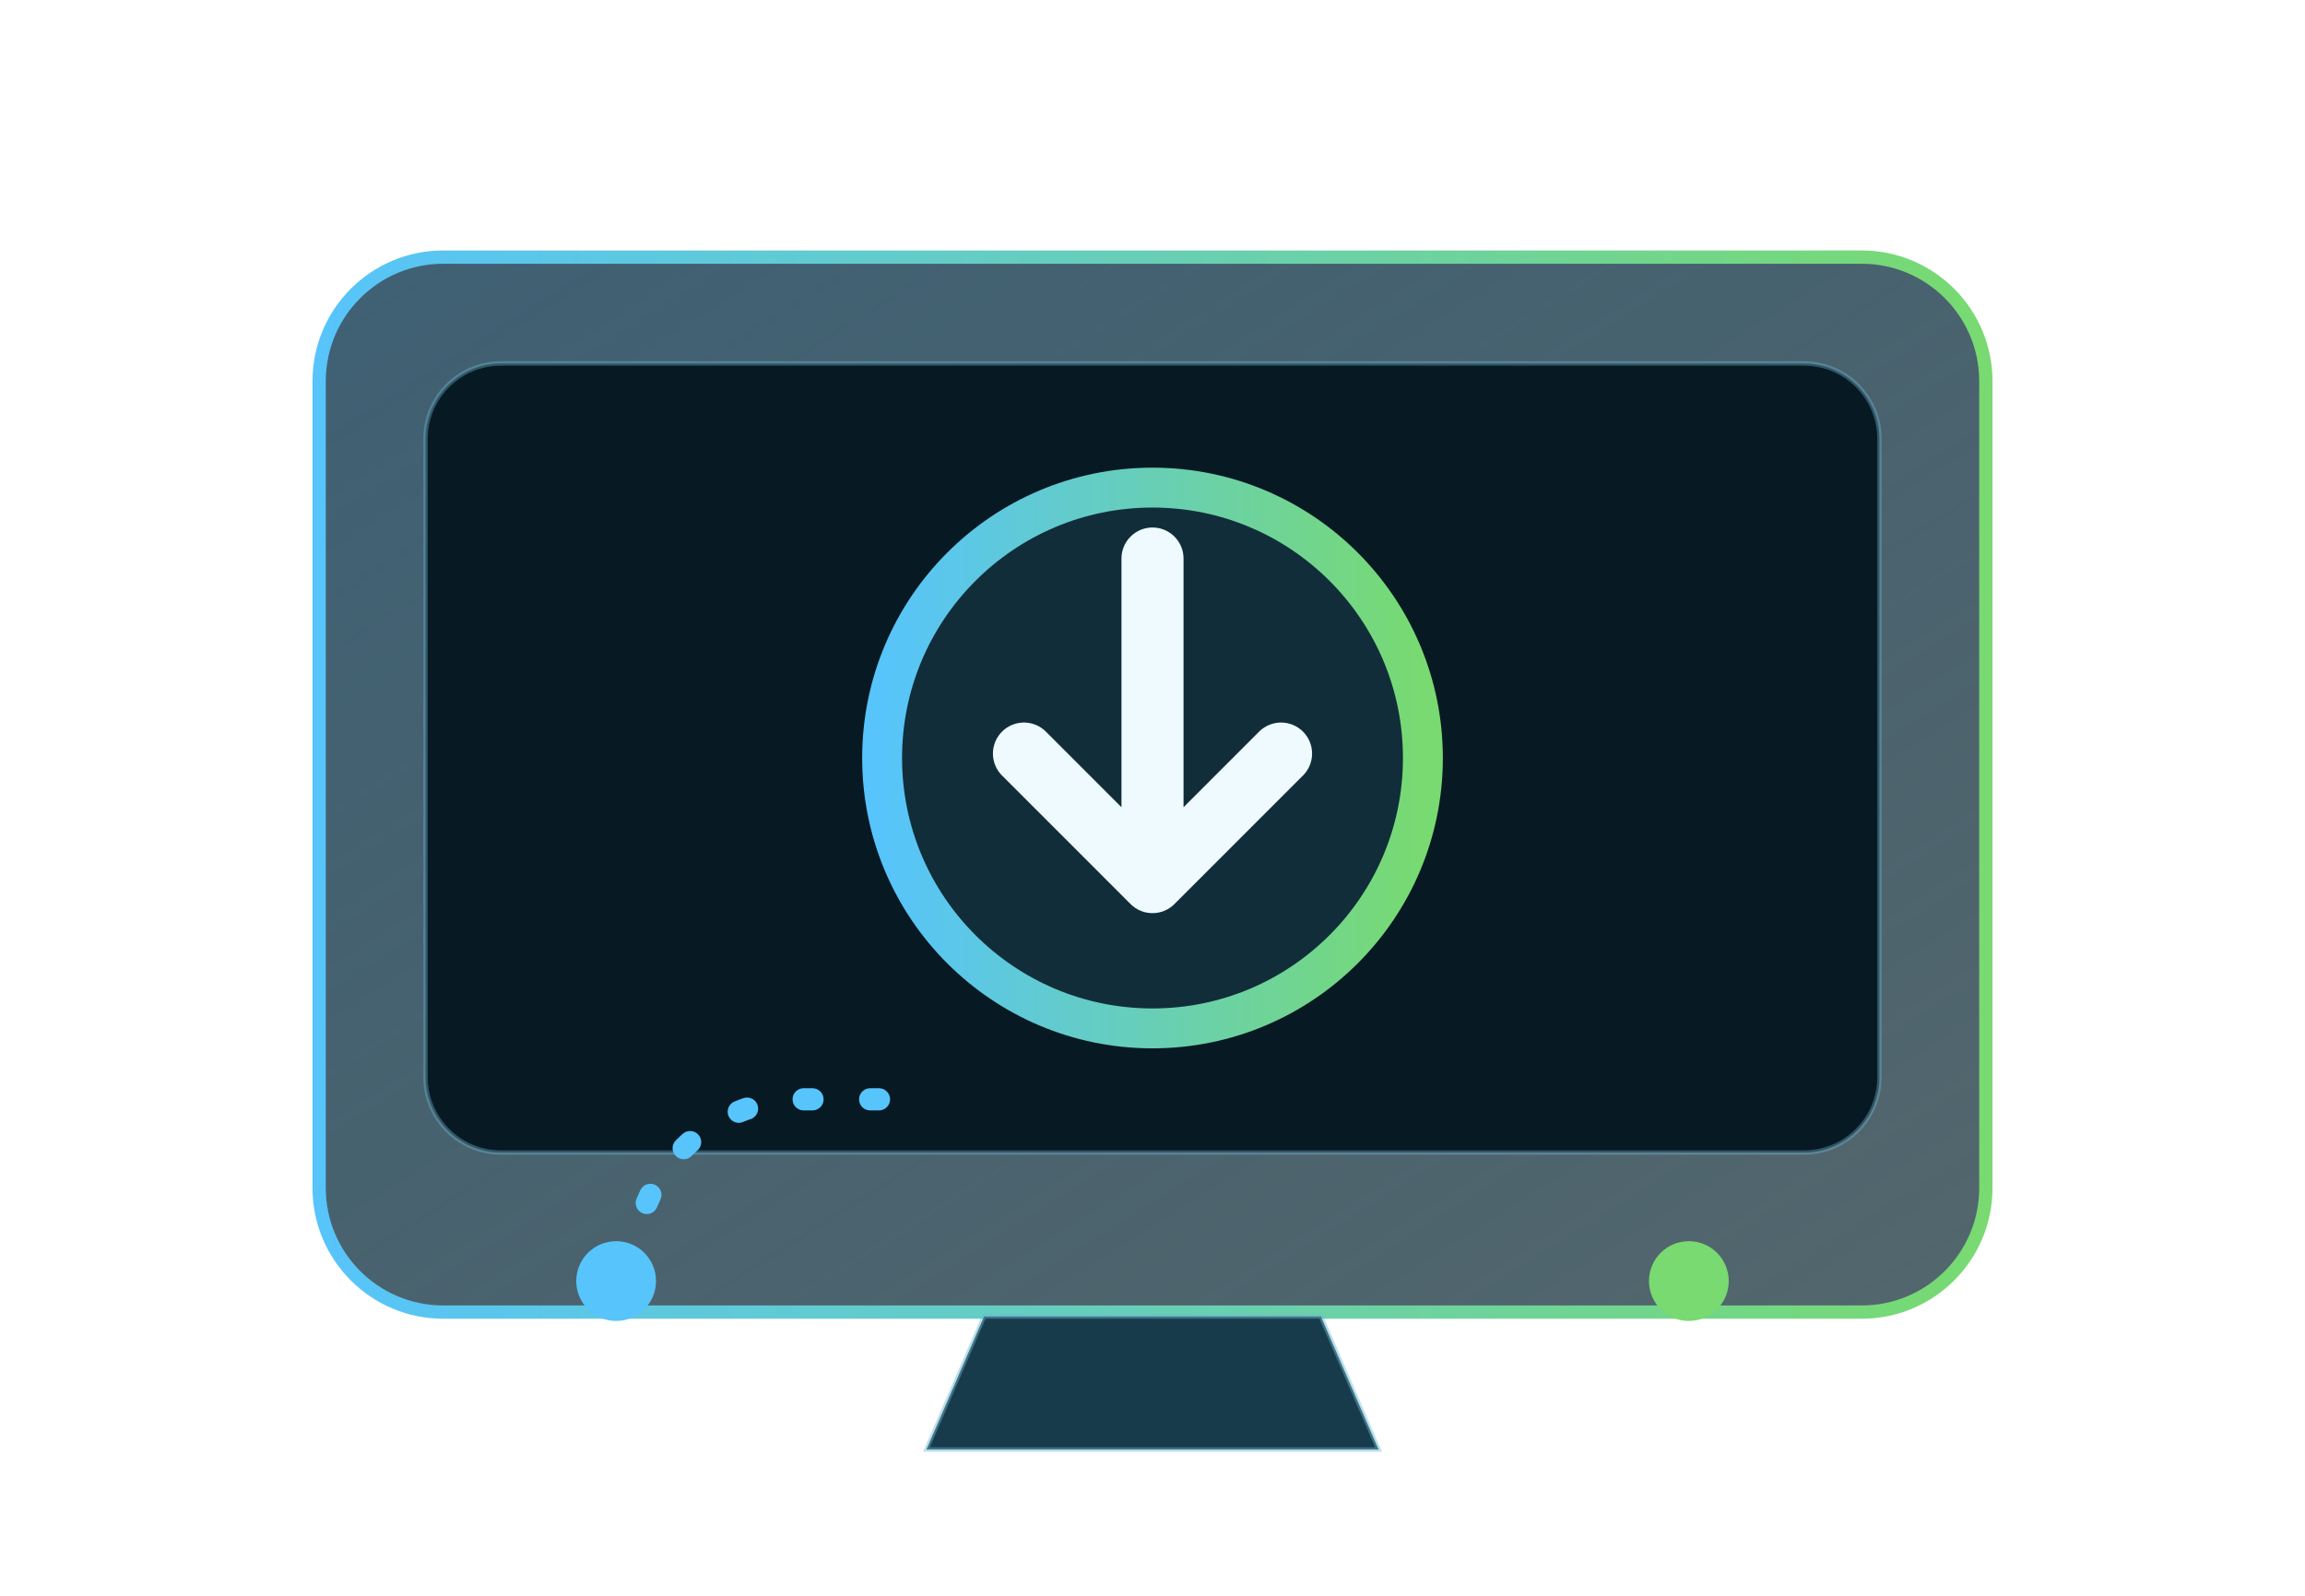
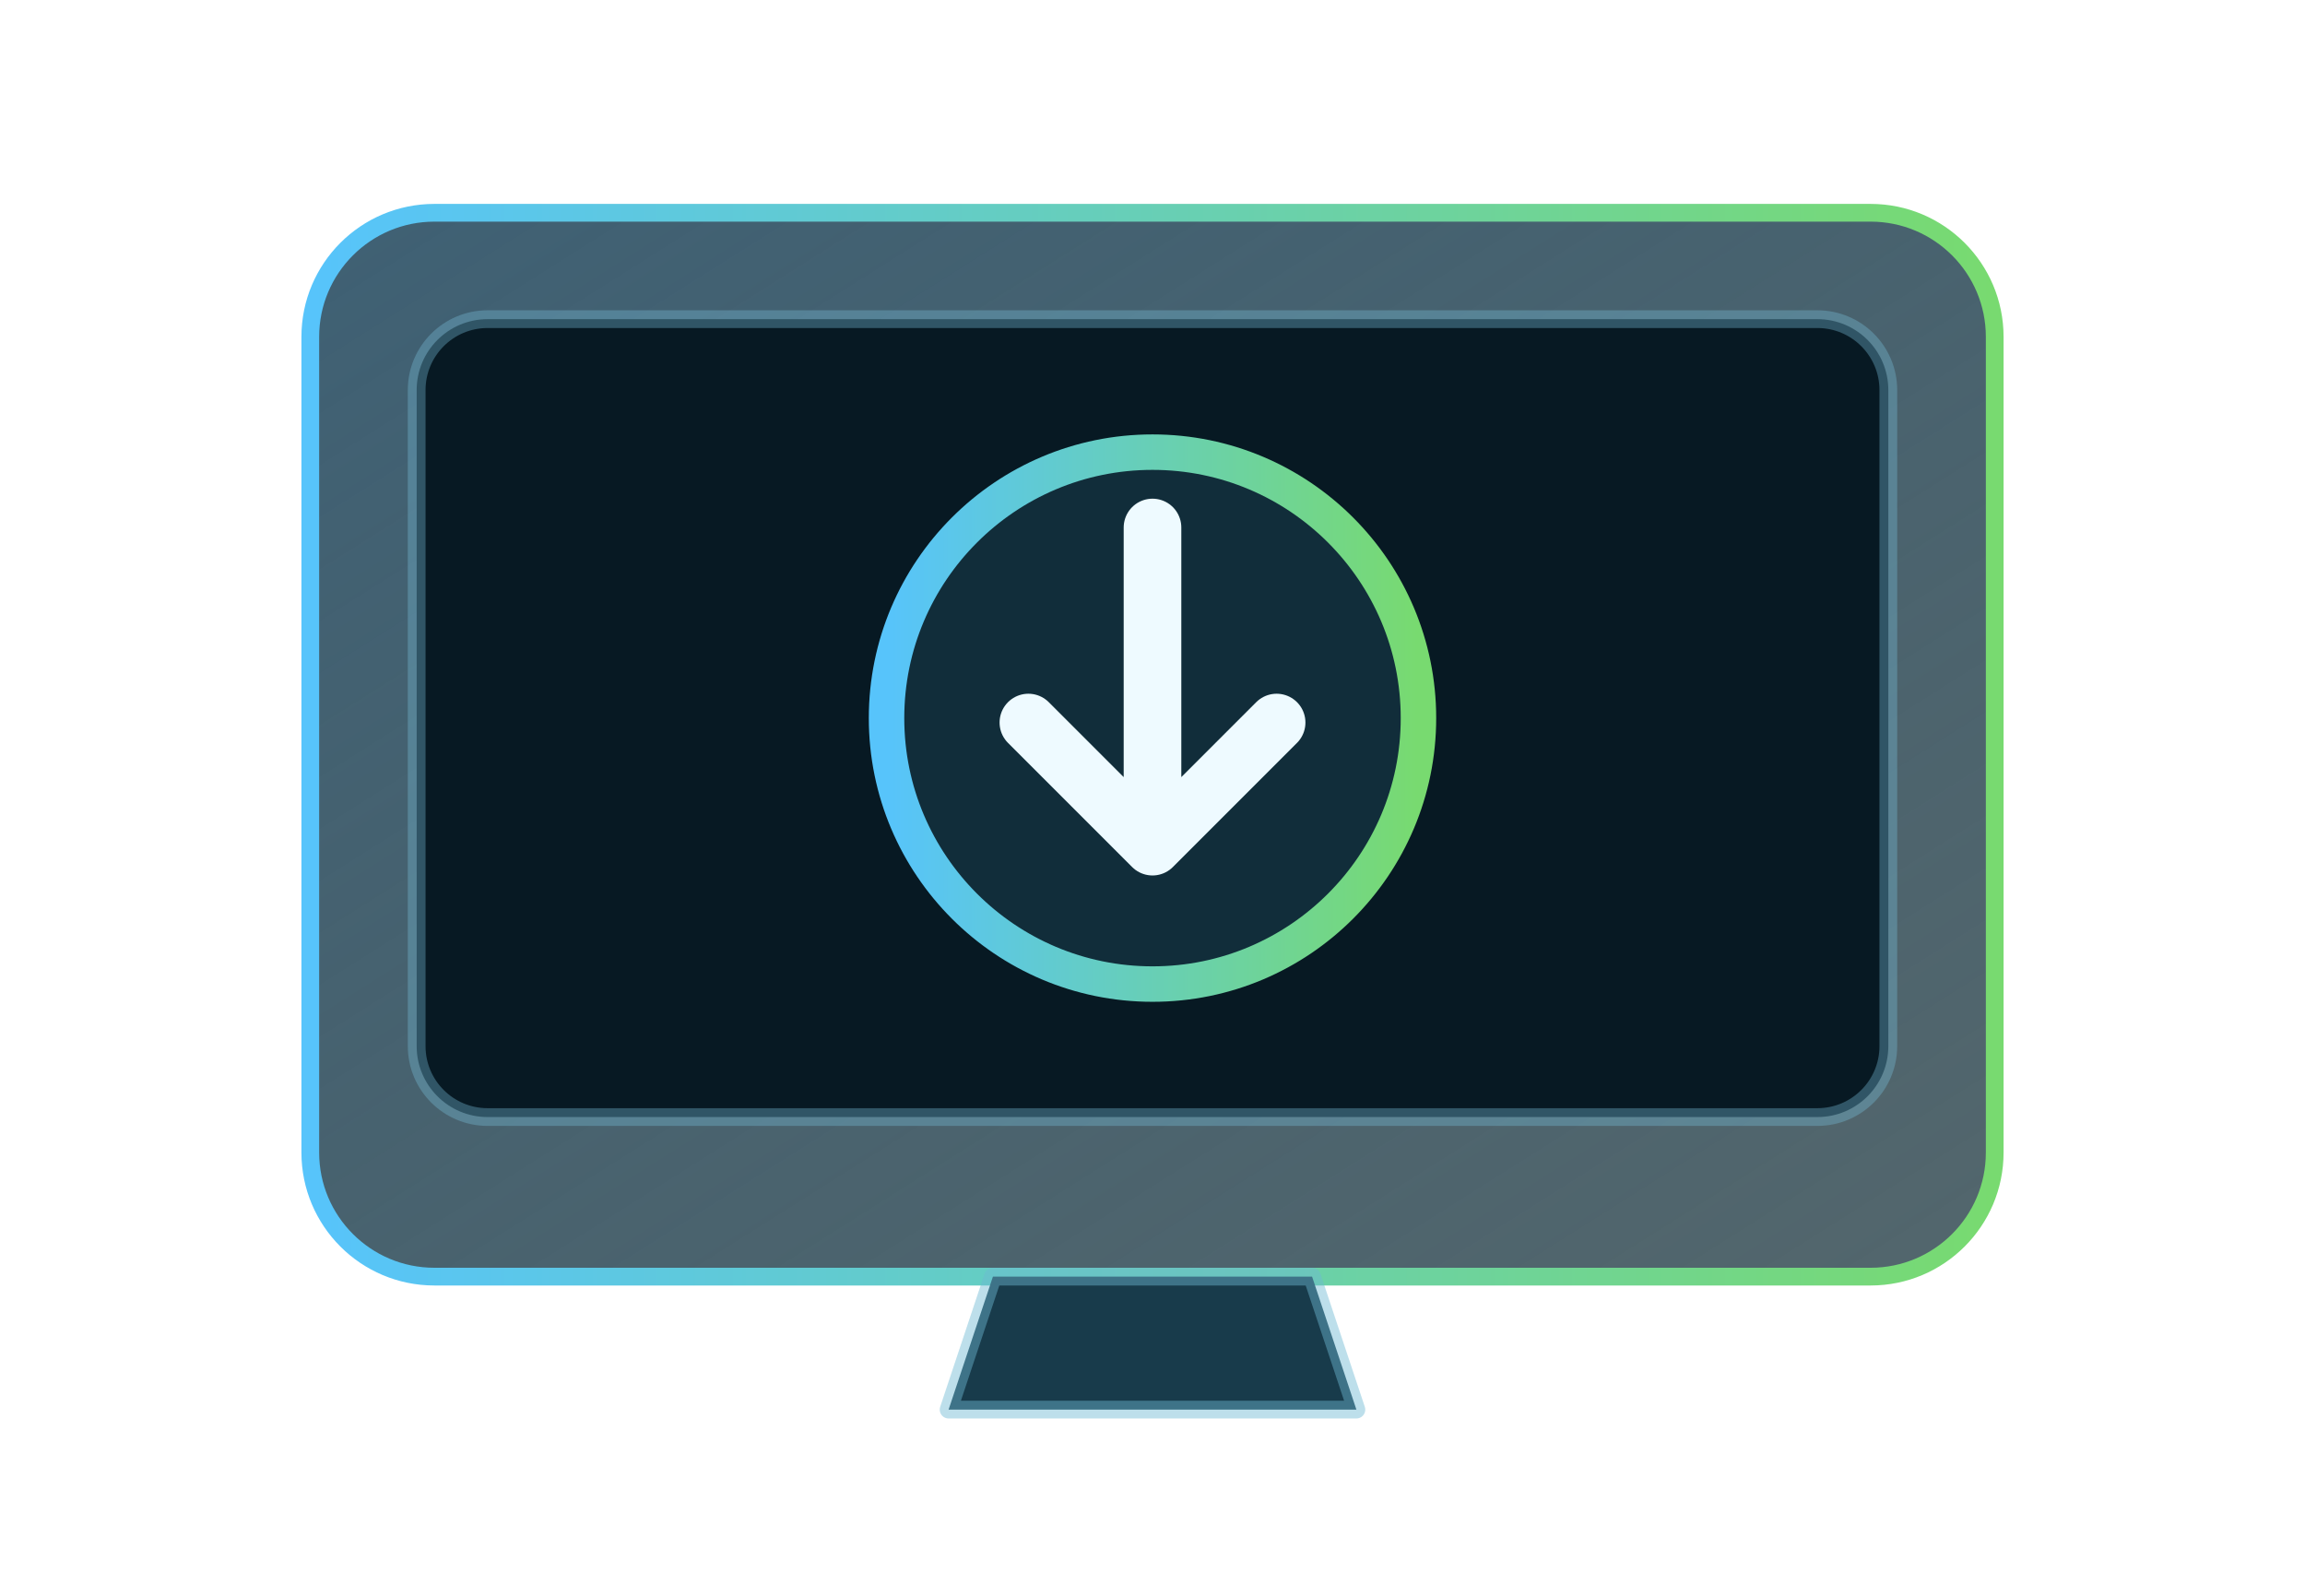
<svg xmlns="http://www.w3.org/2000/svg" viewBox="0 0 520 360" role="img" aria-labelledby="title desc">
  <defs>
    <linearGradient id="edge" x1="0" x2="1">
      <stop stop-color="#57c4fb" />
      <stop offset="1" stop-color="#78da70" />
    </linearGradient>
    <linearGradient id="glass" x1="0" y1="0" x2="1" y2="1">
      <stop stop-color="#254b61" stop-opacity=".88" />
      <stop offset="1" stop-color="#102b34" stop-opacity=".72" />
    </linearGradient>
  </defs>
-   <rect x="72" y="58" width="376" height="238" rx="28" fill="url(#glass)" stroke="url(#edge)" stroke-width="3" />
-   <rect x="96" y="82" width="328" height="178" rx="17" fill="#071923" stroke="#74b8d4" stroke-opacity=".38" />
-   <path d="M222 297h76l13 30H209z" fill="#183b4b" stroke="#6eb8d4" stroke-opacity=".45" />
-   <path d="M177 327h166" fill="none" stroke="url(#edge)" stroke-width="8" stroke-linecap="round" />
-   <circle cx="260" cy="171" r="61" fill="#112d3a" stroke="url(#edge)" stroke-width="9" />
-   <path d="M260 126v72m-29-28 29 29 29-29" fill="none" stroke="#eefaff" stroke-width="14" stroke-linecap="round" stroke-linejoin="round" />
-   <path d="M143 286c0-21 17-38 38-38h21" fill="none" stroke="#57c4fb" stroke-width="5" stroke-linecap="round" stroke-dasharray="2 13" />
-   <circle cx="139" cy="289" r="9" fill="#57c4fb" />
-   <circle cx="381" cy="289" r="9" fill="#78da70" />
+   <rect x="70" y="48" width="380" height="240" rx="28" fill="url(#glass)" stroke="url(#edge)" stroke-width="4" />
+   <rect x="94" y="72" width="332" height="180" rx="16" fill="#071923" stroke="#74b8d4" stroke-opacity=".38" stroke-width="4" />
+   <path d="M224 288h72l10 30h-92z" fill="#183b4b" stroke="#6eb8d4" stroke-opacity=".45" stroke-width="4" stroke-linejoin="round" />
+   <path d="M184 320h152" fill="none" stroke="url(#edge)" stroke-width="8" stroke-linecap="round" />
+   <circle cx="260" cy="162" r="60" fill="#112d3a" stroke="url(#edge)" stroke-width="8" />
+   <path d="M260 119v72m-28-28 28 28 28-28" fill="none" stroke="#eefaff" stroke-width="13" stroke-linecap="round" stroke-linejoin="round" />
</svg>
